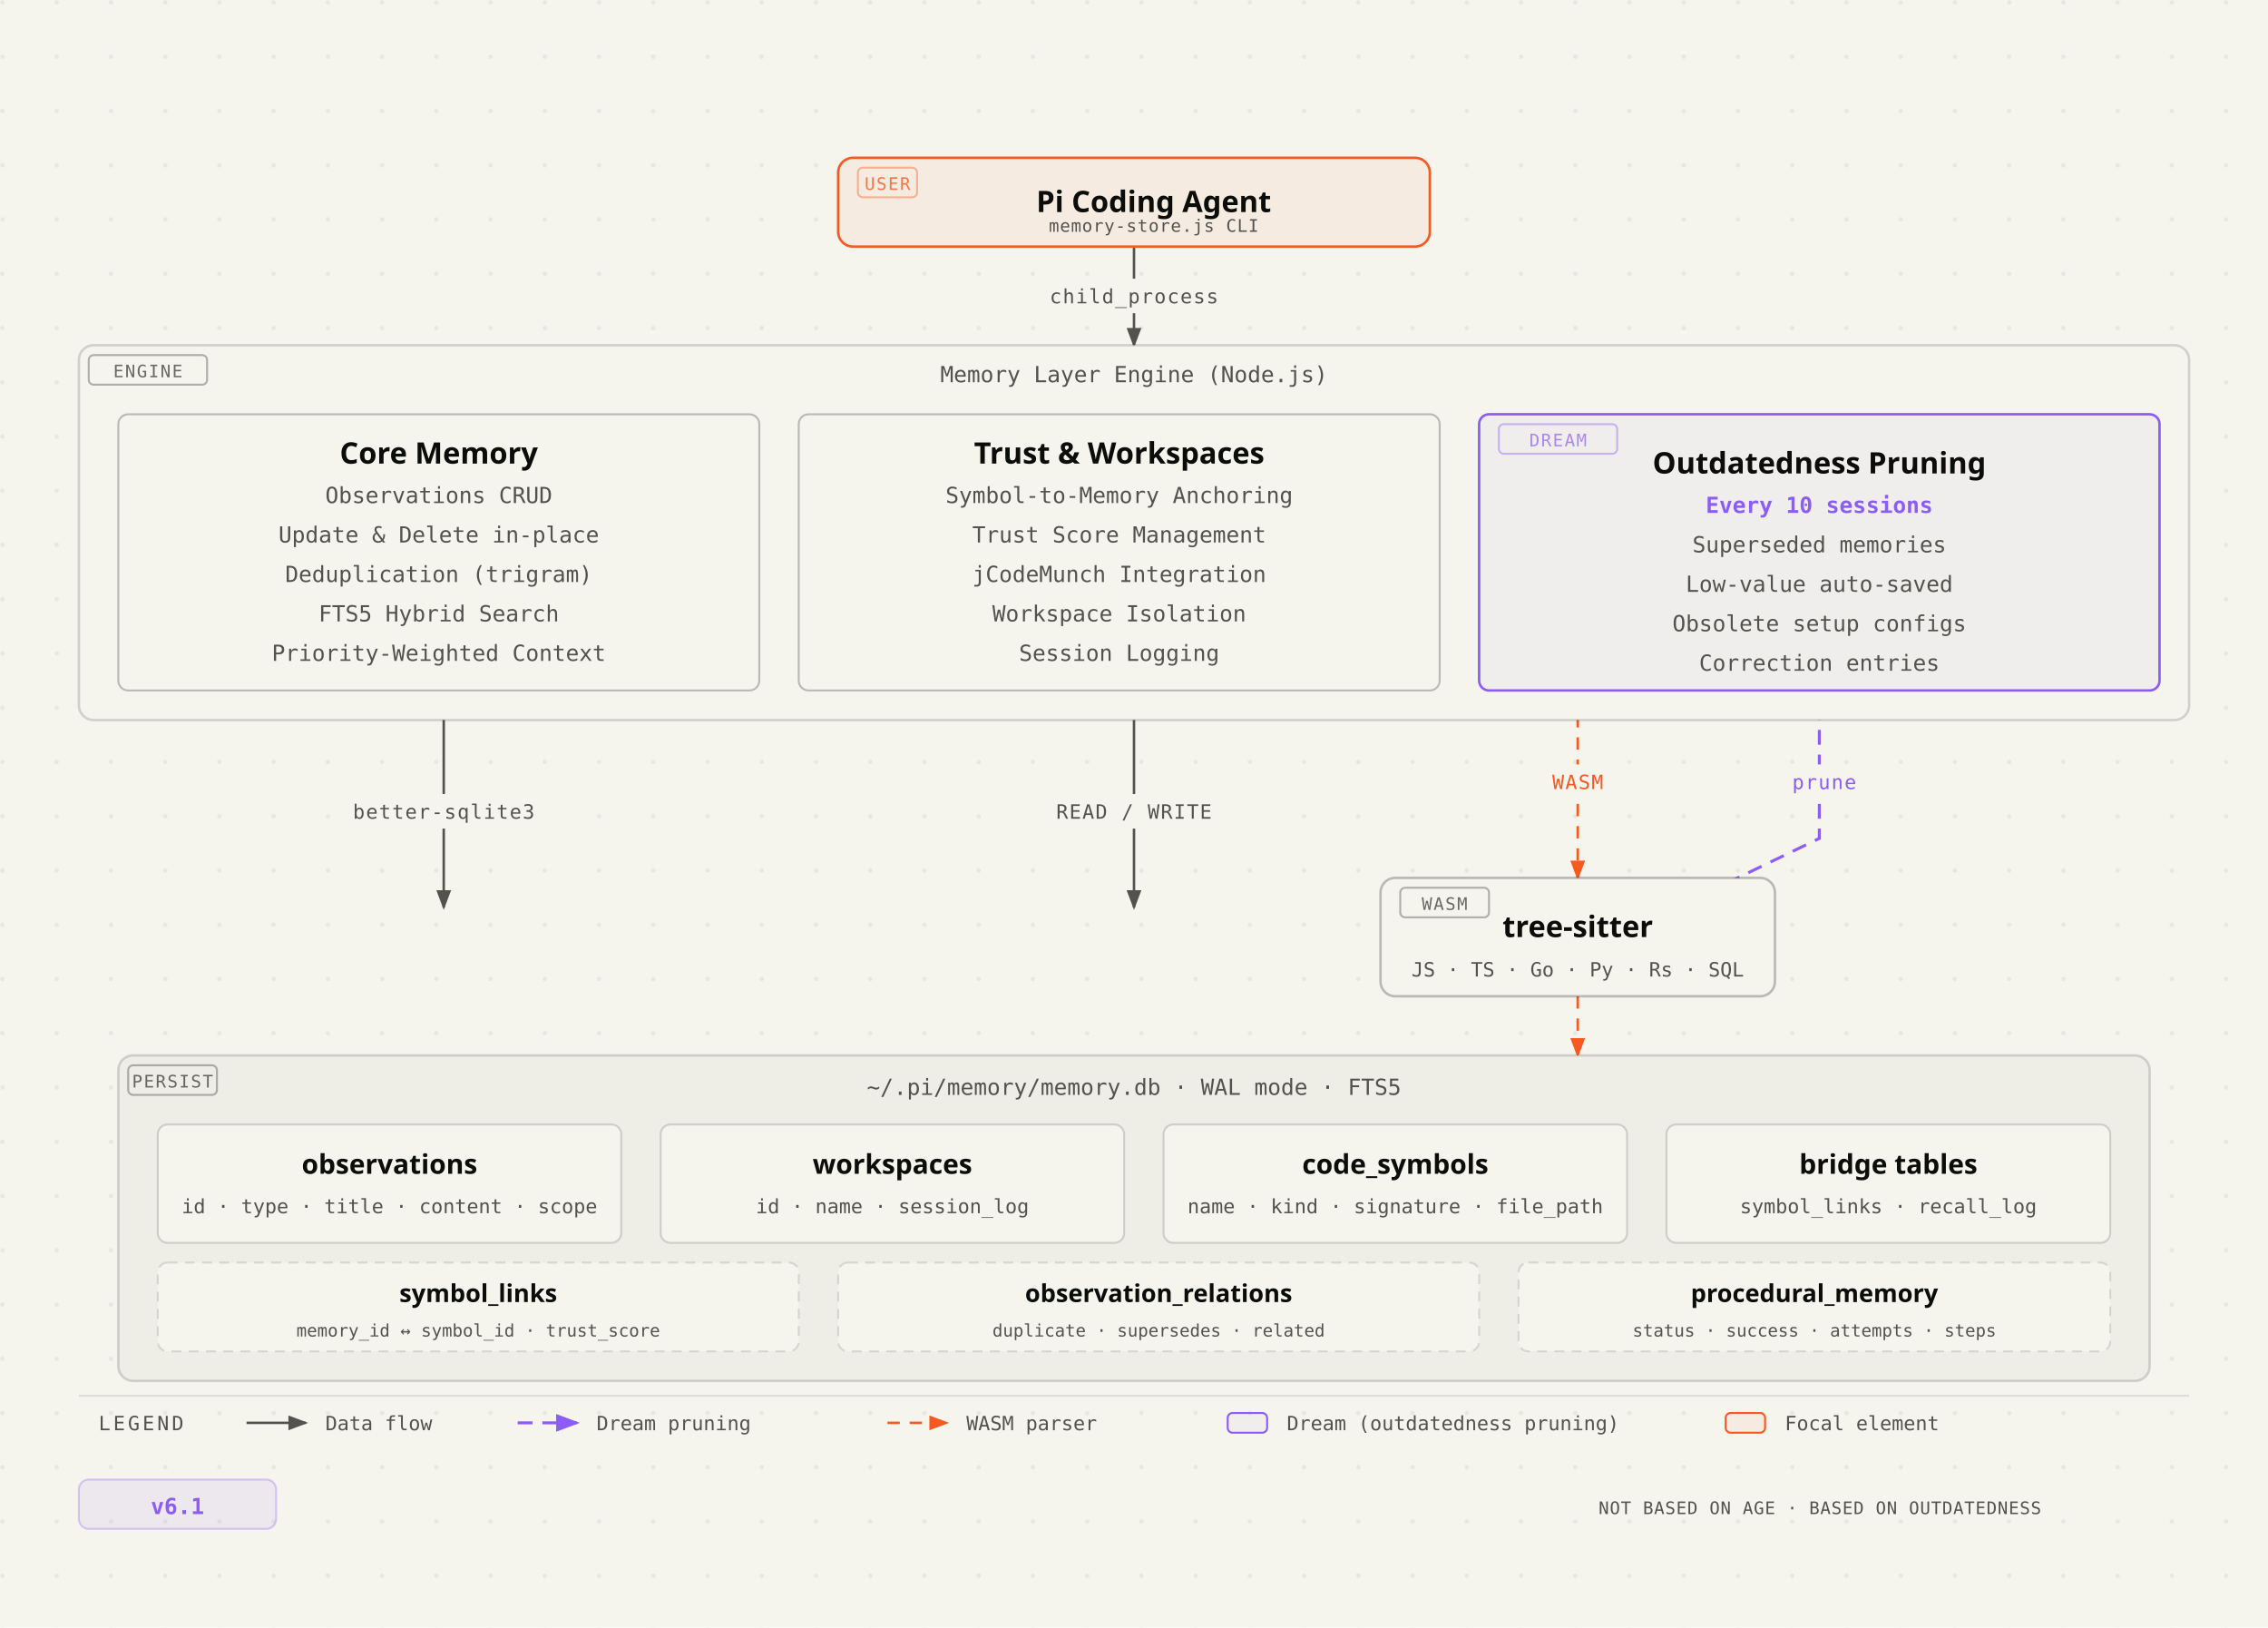
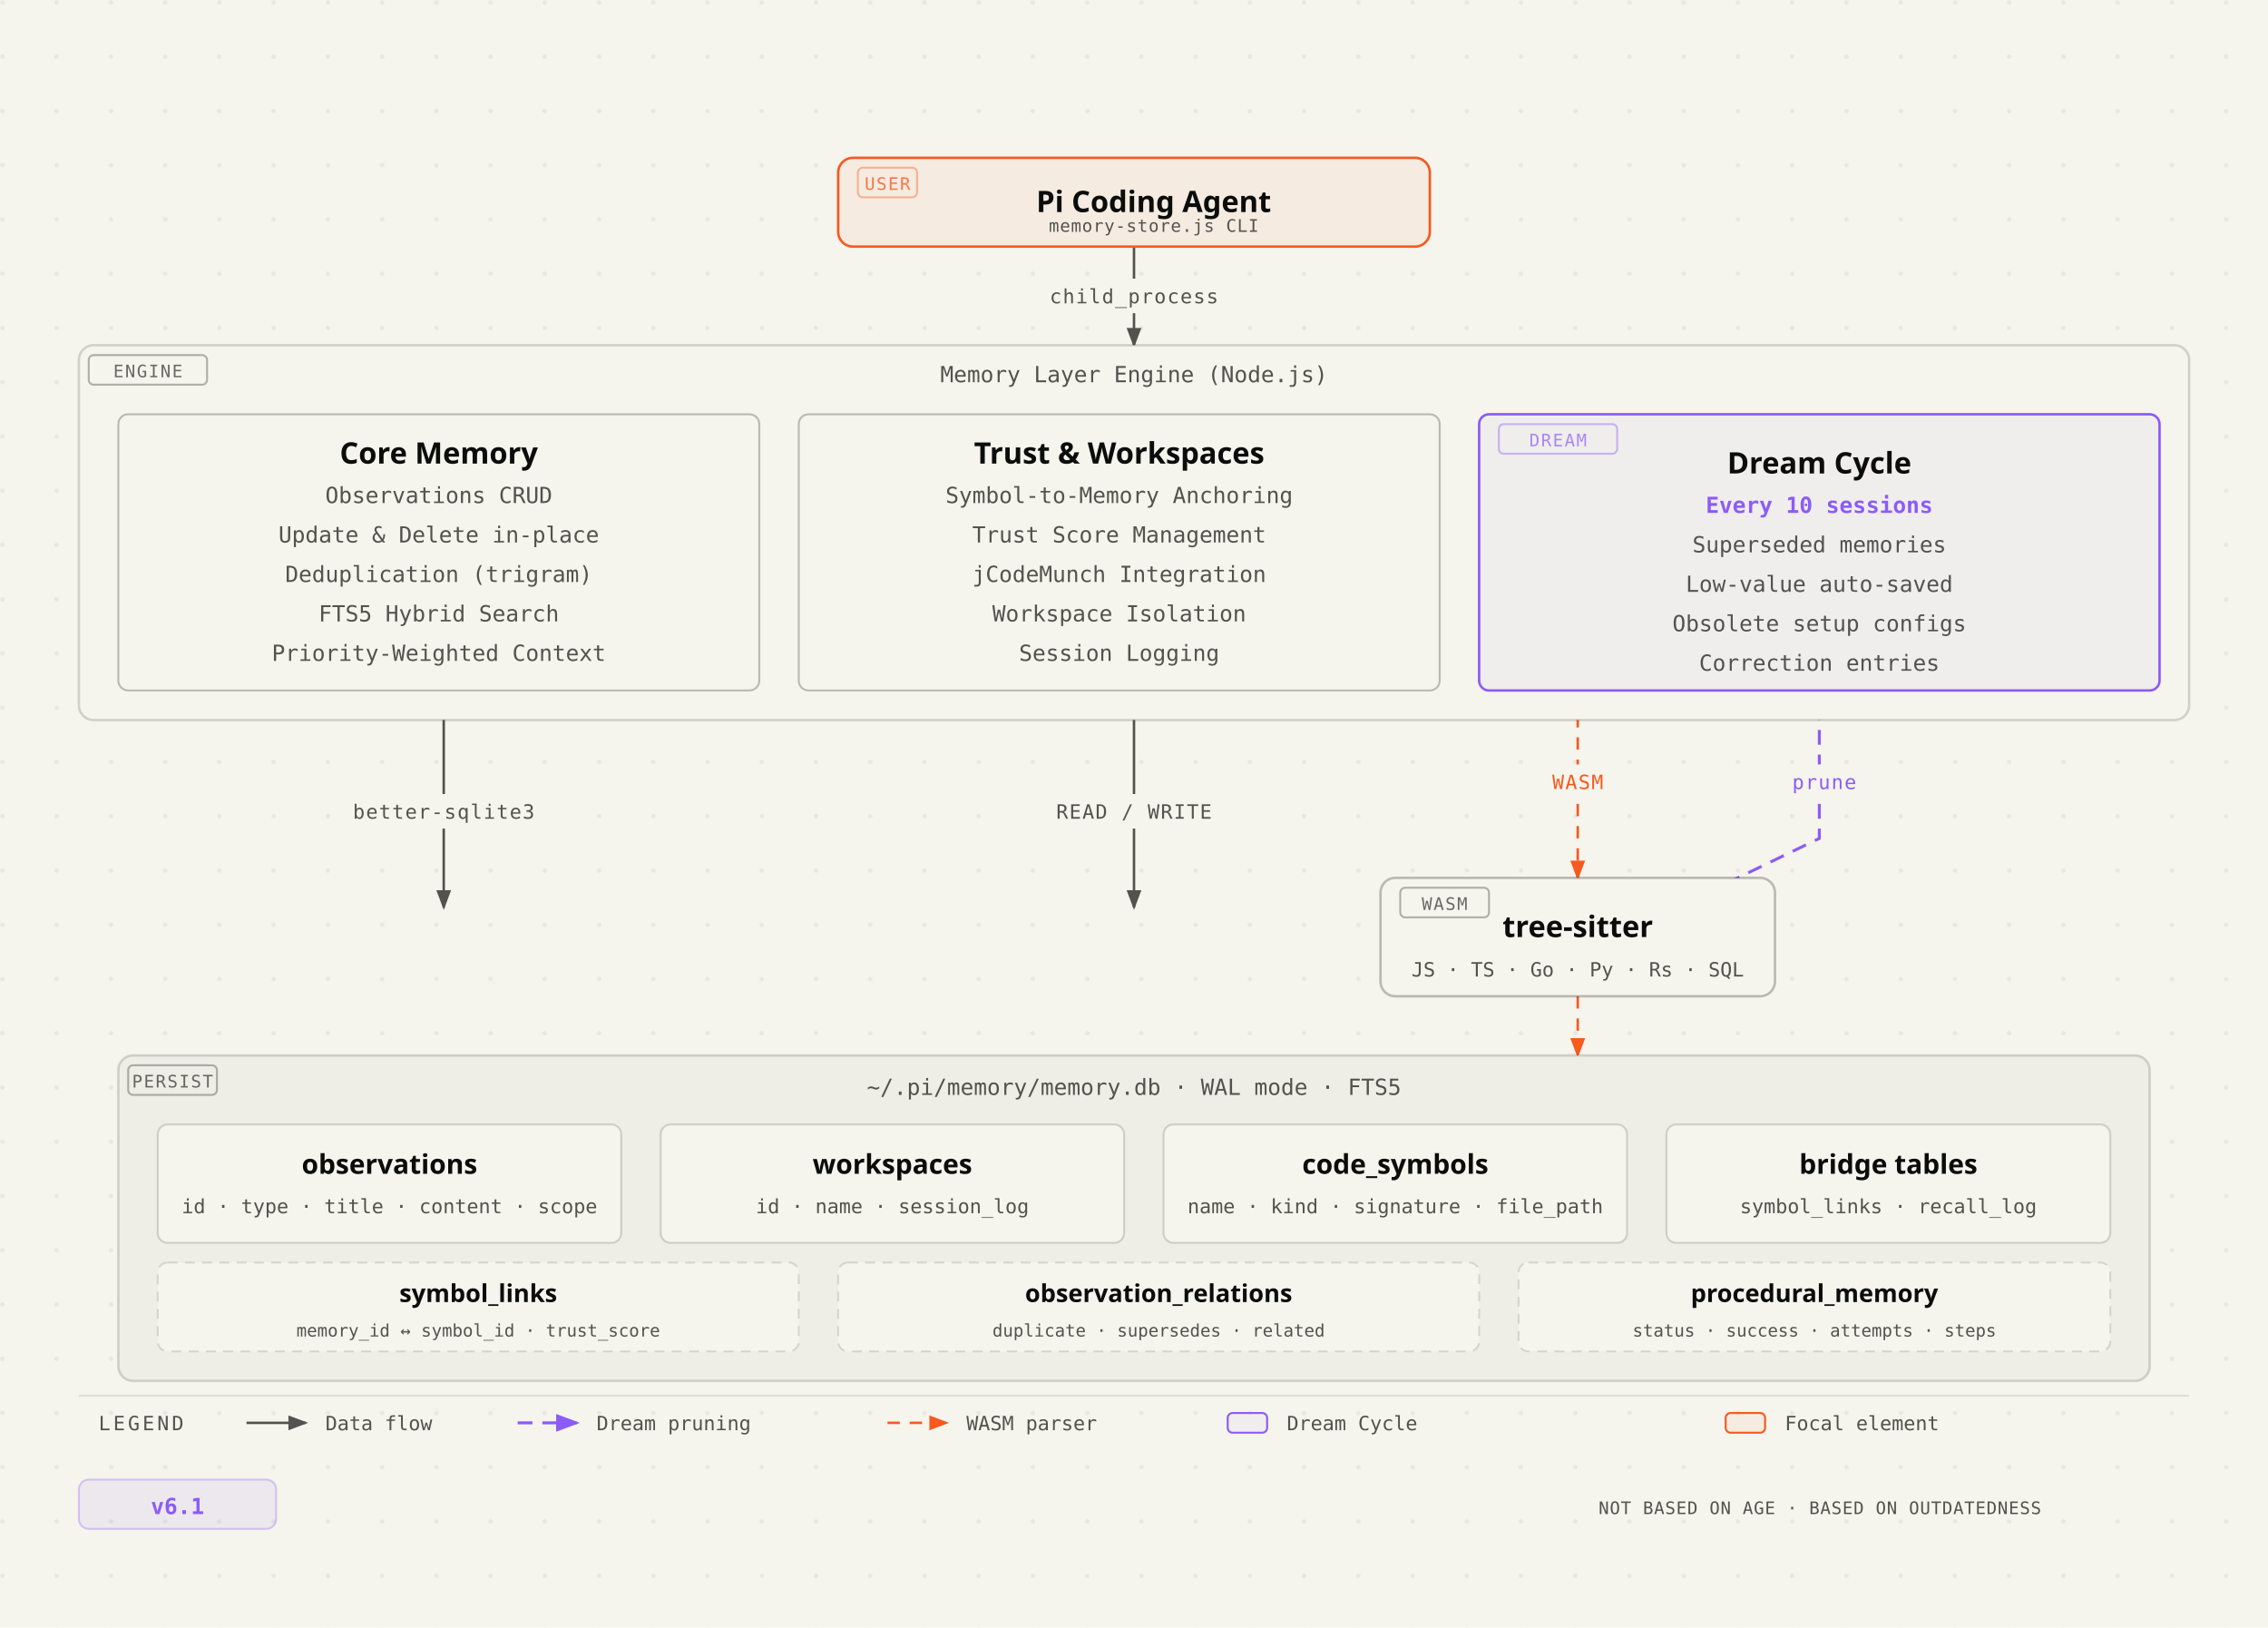
<svg xmlns="http://www.w3.org/2000/svg" viewBox="0 0 920 660" width="920" height="660">
  <defs>
    <pattern id="dots" width="22" height="22" patternUnits="userSpaceOnUse">
      <circle cx="1" cy="1" r="0.9" fill="rgba(11,13,11,0.10)" />
    </pattern>
    <marker id="arrow" markerWidth="8" markerHeight="6" refX="7" refY="3" orient="auto">
      <polygon points="0 0, 8 3, 0 6" fill="#52534e" />
    </marker>
    <marker id="arrow-accent" markerWidth="8" markerHeight="6" refX="7" refY="3" orient="auto">
      <polygon points="0 0, 8 3, 0 6" fill="#f7591f" />
    </marker>
    <marker id="arrow-dream" markerWidth="8" markerHeight="6" refX="7" refY="3" orient="auto">
      <polygon points="0 0, 8 3, 0 6" fill="#8b5cf6" />
    </marker>
    <marker id="arrow-link" markerWidth="8" markerHeight="6" refX="7" refY="3" orient="auto">
      <polygon points="0 0, 8 3, 0 6" fill="#1a70c7" />
    </marker>
  </defs>
  <rect width="920" height="660" fill="#f5f4ed" />
  <rect width="920" height="660" fill="url(#dots)" opacity="0.6" />
  <line x1="460" y1="100" x2="460" y2="140" stroke="#52534e" stroke-width="1" marker-end="url(#arrow)" />
  <rect x="408" y="113" width="104" height="14" rx="2" fill="#f5f4ed" />
  <text x="460" y="123" fill="#52534e" font-size="8" font-family="'Geist Mono', monospace" text-anchor="middle" letter-spacing="0.06em">child_process</text>
  <line x1="180" y1="290" x2="180" y2="368" stroke="#52534e" stroke-width="1" marker-end="url(#arrow)" />
  <rect x="136" y="322" width="88" height="14" rx="2" fill="#f5f4ed" />
  <text x="180" y="332" fill="#52534e" font-size="8" font-family="'Geist Mono', monospace" text-anchor="middle" letter-spacing="0.06em">better-sqlite3</text>
  <line x1="460" y1="290" x2="460" y2="368" stroke="#52534e" stroke-width="1" marker-end="url(#arrow)" />
  <rect x="408" y="322" width="104" height="14" rx="2" fill="#f5f4ed" />
  <text x="460" y="332" fill="#52534e" font-size="8" font-family="'Geist Mono', monospace" text-anchor="middle" letter-spacing="0.06em">READ / WRITE</text>
  <path d="M 738 276 L 738 340 L 680 368" stroke="#8b5cf6" stroke-width="1.2" fill="none" stroke-dasharray="6,4" marker-end="url(#arrow-dream)" />
  <rect x="710" y="310" width="60" height="14" rx="2" fill="#f5f4ed" />
  <text x="740" y="320" fill="#8b5cf6" font-size="8" font-family="'Geist Mono', monospace" text-anchor="middle" letter-spacing="0.06em">prune</text>
  <path d="M 640 290 L 640 356" stroke="#f7591f" stroke-width="1" fill="none" stroke-dasharray="5,4" marker-end="url(#arrow-accent)" />
  <rect x="596" y="310" width="88" height="14" rx="2" fill="#f5f4ed" />
  <text x="640" y="320" fill="#f7591f" font-size="8" font-family="'Geist Mono', monospace" text-anchor="middle" letter-spacing="0.06em">WASM</text>
  <line x1="640" y1="404" x2="640" y2="428" stroke="#f7591f" stroke-width="1" fill="none" stroke-dasharray="5,4" marker-end="url(#arrow-accent)" />
  <rect x="340" y="64" width="240" height="36" rx="6" fill="#f5f4ed" />
  <rect x="340" y="64" width="240" height="36" rx="6" fill="rgba(247,89,31,0.06)" stroke="#f7591f" stroke-width="1" />
  <rect x="348" y="68" width="24" height="12" rx="2" fill="transparent" stroke="rgba(247,89,31,0.40)" stroke-width="0.8" />
  <text x="360" y="77" fill="rgba(247,89,31,0.80)" font-size="7" font-family="'Geist Mono', monospace" text-anchor="middle" letter-spacing="0.08em">USER</text>
  <text x="468" y="86" fill="#0b0d0b" font-size="12" font-weight="600" font-family="'Geist', sans-serif" text-anchor="middle">Pi Coding Agent</text>
  <text x="468" y="94" fill="#52534e" font-size="7" font-family="'Geist Mono', monospace" text-anchor="middle" letter-spacing="0.04em">memory-store.js CLI</text>
  <rect x="32" y="140" width="856" height="152" rx="6" fill="#f5f4ed" />
  <rect x="32" y="140" width="856" height="152" rx="6" fill="none" stroke="rgba(11,13,11,0.15)" stroke-width="1" />
  <rect x="36" y="144" width="48" height="12" rx="2" fill="transparent" stroke="rgba(11,13,11,0.30)" stroke-width="0.8" />
  <text x="60" y="153" fill="rgba(11,13,11,0.60)" font-size="7" font-family="'Geist Mono', monospace" text-anchor="middle" letter-spacing="0.08em">ENGINE</text>
  <text x="460" y="155" fill="#52534e" font-size="9" font-family="'Geist Mono', monospace" text-anchor="middle">Memory Layer Engine (Node.js)</text>
  <rect x="48" y="168" width="260" height="112" rx="4" fill="#f5f4ed" />
  <rect x="48" y="168" width="260" height="112" rx="4" fill="none" stroke="rgba(11,13,11,0.25)" stroke-width="0.8" />
  <text x="178" y="188" fill="#0b0d0b" font-size="12" font-weight="600" font-family="'Geist', sans-serif" text-anchor="middle">Core Memory</text>
  <text x="178" y="204" fill="#52534e" font-size="9" font-family="'Geist Mono', monospace" text-anchor="middle">Observations CRUD</text>
  <text x="178" y="220" fill="#52534e" font-size="9" font-family="'Geist Mono', monospace" text-anchor="middle">Update &amp; Delete in-place</text>
  <text x="178" y="236" fill="#52534e" font-size="9" font-family="'Geist Mono', monospace" text-anchor="middle">Deduplication (trigram)</text>
  <text x="178" y="252" fill="#52534e" font-size="9" font-family="'Geist Mono', monospace" text-anchor="middle">FTS5 Hybrid Search</text>
  <text x="178" y="268" fill="#52534e" font-size="9" font-family="'Geist Mono', monospace" text-anchor="middle">Priority-Weighted Context</text>
  <rect x="324" y="168" width="260" height="112" rx="4" fill="#f5f4ed" />
  <rect x="324" y="168" width="260" height="112" rx="4" fill="none" stroke="rgba(11,13,11,0.25)" stroke-width="0.8" />
  <text x="454" y="188" fill="#0b0d0b" font-size="12" font-weight="600" font-family="'Geist', sans-serif" text-anchor="middle">Trust &amp; Workspaces</text>
  <text x="454" y="204" fill="#52534e" font-size="9" font-family="'Geist Mono', monospace" text-anchor="middle">Symbol-to-Memory Anchoring</text>
  <text x="454" y="220" fill="#52534e" font-size="9" font-family="'Geist Mono', monospace" text-anchor="middle">Trust Score Management</text>
  <text x="454" y="236" fill="#52534e" font-size="9" font-family="'Geist Mono', monospace" text-anchor="middle">jCodeMunch Integration</text>
  <text x="454" y="252" fill="#52534e" font-size="9" font-family="'Geist Mono', monospace" text-anchor="middle">Workspace Isolation</text>
  <text x="454" y="268" fill="#52534e" font-size="9" font-family="'Geist Mono', monospace" text-anchor="middle">Session Logging</text>
  <rect x="600" y="168" width="276" height="112" rx="4" fill="#f5f4ed" />
  <rect x="600" y="168" width="276" height="112" rx="4" fill="rgba(139,92,246,0.04)" stroke="#8b5cf6" stroke-width="1" />
  <rect x="608" y="172" width="48" height="12" rx="2" fill="transparent" stroke="rgba(139,92,246,0.40)" stroke-width="0.8" />
  <text x="632" y="181" fill="rgba(139,92,246,0.70)" font-size="7" font-family="'Geist Mono', monospace" text-anchor="middle" letter-spacing="0.08em">DREAM</text>
-   <text x="738" y="192" fill="#0b0d0b" font-size="12" font-weight="600" font-family="'Geist', sans-serif" text-anchor="middle">Outdatedness Pruning</text>
+   <text x="738" y="192" fill="#0b0d0b" font-size="12" font-weight="600" font-family="'Geist', sans-serif" text-anchor="middle">Dream Cycle</text>
  <text x="738" y="208" fill="#8b5cf6" font-size="9" font-family="'Geist Mono', monospace" font-weight="600" text-anchor="middle">Every 10 sessions</text>
  <text x="738" y="224" fill="#52534e" font-size="9" font-family="'Geist Mono', monospace" text-anchor="middle">Superseded memories</text>
  <text x="738" y="240" fill="#52534e" font-size="9" font-family="'Geist Mono', monospace" text-anchor="middle">Low-value auto-saved</text>
  <text x="738" y="256" fill="#52534e" font-size="9" font-family="'Geist Mono', monospace" text-anchor="middle">Obsolete setup configs</text>
  <text x="738" y="272" fill="#52534e" font-size="9" font-family="'Geist Mono', monospace" text-anchor="middle">Correction entries</text>
  <rect x="560" y="356" width="160" height="48" rx="6" fill="#f5f4ed" />
  <rect x="560" y="356" width="160" height="48" rx="6" fill="none" stroke="rgba(11,13,11,0.25)" stroke-width="1" />
  <rect x="568" y="360" width="36" height="12" rx="2" fill="transparent" stroke="rgba(11,13,11,0.30)" stroke-width="0.8" />
  <text x="586" y="369" fill="rgba(11,13,11,0.60)" font-size="7" font-family="'Geist Mono', monospace" text-anchor="middle" letter-spacing="0.08em">WASM</text>
  <text x="640" y="380" fill="#0b0d0b" font-size="12" font-weight="600" font-family="'Geist', sans-serif" text-anchor="middle">tree-sitter</text>
  <text x="640" y="396" fill="#52534e" font-size="8" font-family="'Geist Mono', monospace" text-anchor="middle">JS · TS · Go · Py · Rs · SQL</text>
  <rect x="48" y="428" width="824" height="132" rx="6" fill="#f5f4ed" />
  <rect x="48" y="428" width="824" height="132" rx="6" fill="rgba(11,13,11,0.03)" stroke="rgba(11,13,11,0.15)" stroke-width="1" />
  <rect x="52" y="432" width="36" height="12" rx="2" fill="transparent" stroke="rgba(11,13,11,0.30)" stroke-width="0.8" />
  <text x="70" y="441" fill="rgba(11,13,11,0.60)" font-size="7" font-family="'Geist Mono', monospace" text-anchor="middle" letter-spacing="0.08em">PERSIST</text>
  <text x="460" y="444" fill="#52534e" font-size="9" font-family="'Geist Mono', monospace" text-anchor="middle">~/.pi/memory/memory.db · WAL mode · FTS5</text>
  <rect x="64" y="456" width="188" height="48" rx="4" fill="#f5f4ed" />
  <rect x="64" y="456" width="188" height="48" rx="4" fill="none" stroke="rgba(11,13,11,0.15)" stroke-width="0.8" />
  <text x="158" y="476" fill="#0b0d0b" font-size="11" font-weight="600" font-family="'Geist', sans-serif" text-anchor="middle">observations</text>
  <text x="158" y="492" fill="#52534e" font-size="8" font-family="'Geist Mono', monospace" text-anchor="middle">id · type · title · content · scope</text>
  <rect x="268" y="456" width="188" height="48" rx="4" fill="#f5f4ed" />
  <rect x="268" y="456" width="188" height="48" rx="4" fill="none" stroke="rgba(11,13,11,0.15)" stroke-width="0.8" />
  <text x="362" y="476" fill="#0b0d0b" font-size="11" font-weight="600" font-family="'Geist', sans-serif" text-anchor="middle">workspaces</text>
  <text x="362" y="492" fill="#52534e" font-size="8" font-family="'Geist Mono', monospace" text-anchor="middle">id · name · session_log</text>
  <rect x="472" y="456" width="188" height="48" rx="4" fill="#f5f4ed" />
  <rect x="472" y="456" width="188" height="48" rx="4" fill="none" stroke="rgba(11,13,11,0.15)" stroke-width="0.8" />
  <text x="566" y="476" fill="#0b0d0b" font-size="11" font-weight="600" font-family="'Geist', sans-serif" text-anchor="middle">code_symbols</text>
  <text x="566" y="492" fill="#52534e" font-size="8" font-family="'Geist Mono', monospace" text-anchor="middle">name · kind · signature · file_path</text>
  <rect x="676" y="456" width="180" height="48" rx="4" fill="#f5f4ed" />
  <rect x="676" y="456" width="180" height="48" rx="4" fill="none" stroke="rgba(11,13,11,0.15)" stroke-width="0.8" />
  <text x="766" y="476" fill="#0b0d0b" font-size="11" font-weight="600" font-family="'Geist', sans-serif" text-anchor="middle">bridge tables</text>
  <text x="766" y="492" fill="#52534e" font-size="8" font-family="'Geist Mono', monospace" text-anchor="middle">symbol_links · recall_log</text>
  <rect x="64" y="512" width="260" height="36" rx="4" fill="#f5f4ed" />
  <rect x="64" y="512" width="260" height="36" rx="4" fill="none" stroke="rgba(11,13,11,0.12)" stroke-width="0.8" stroke-dasharray="4,3" />
  <text x="194" y="528" fill="#0b0d0b" font-size="10" font-weight="600" font-family="'Geist', sans-serif" text-anchor="middle">symbol_links</text>
  <text x="194" y="542" fill="#52534e" font-size="7" font-family="'Geist Mono', monospace" text-anchor="middle">memory_id ↔ symbol_id · trust_score</text>
  <rect x="340" y="512" width="260" height="36" rx="4" fill="#f5f4ed" />
  <rect x="340" y="512" width="260" height="36" rx="4" fill="none" stroke="rgba(11,13,11,0.12)" stroke-width="0.8" stroke-dasharray="4,3" />
  <text x="470" y="528" fill="#0b0d0b" font-size="10" font-weight="600" font-family="'Geist', sans-serif" text-anchor="middle">observation_relations</text>
  <text x="470" y="542" fill="#52534e" font-size="7" font-family="'Geist Mono', monospace" text-anchor="middle">duplicate · supersedes · related</text>
  <rect x="616" y="512" width="240" height="36" rx="4" fill="#f5f4ed" />
  <rect x="616" y="512" width="240" height="36" rx="4" fill="none" stroke="rgba(11,13,11,0.12)" stroke-width="0.8" stroke-dasharray="4,3" />
  <text x="736" y="528" fill="#0b0d0b" font-size="10" font-weight="600" font-family="'Geist', sans-serif" text-anchor="middle">procedural_memory</text>
  <text x="736" y="542" fill="#52534e" font-size="7" font-family="'Geist Mono', monospace" text-anchor="middle">status · success · attempts · steps</text>
  <line x1="32" y1="566" x2="888" y2="566" stroke="rgba(11,13,11,0.10)" stroke-width="0.8" />
  <text x="40" y="580" fill="#52534e" font-size="8" font-family="'Geist Mono', monospace" letter-spacing="0.14em">LEGEND</text>
  <line x1="100" y1="577" x2="124" y2="577" stroke="#52534e" stroke-width="1" marker-end="url(#arrow)" />
  <text x="132" y="580" fill="#52534e" font-size="8" font-family="'Geist Mono', monospace">Data flow</text>
  <line x1="210" y1="577" x2="234" y2="577" stroke="#8b5cf6" stroke-width="1.2" stroke-dasharray="6,4" marker-end="url(#arrow-dream)" />
  <text x="242" y="580" fill="#52534e" font-size="8" font-family="'Geist Mono', monospace">Dream pruning</text>
  <line x1="360" y1="577" x2="384" y2="577" stroke="#f7591f" stroke-width="1" stroke-dasharray="5,4" marker-end="url(#arrow-accent)" />
  <text x="392" y="580" fill="#52534e" font-size="8" font-family="'Geist Mono', monospace">WASM parser</text>
  <rect x="498" y="573" width="16" height="8" rx="2" fill="rgba(139,92,246,0.04)" stroke="#8b5cf6" stroke-width="0.8" />
-   <text x="522" y="580" fill="#52534e" font-size="8" font-family="'Geist Mono', monospace">Dream (outdatedness pruning)</text>
+   <text x="522" y="580" fill="#52534e" font-size="8" font-family="'Geist Mono', monospace">Dream Cycle</text>
  <rect x="700" y="573" width="16" height="8" rx="2" fill="rgba(247,89,31,0.06)" stroke="#f7591f" stroke-width="0.8" />
  <text x="724" y="580" fill="#52534e" font-size="8" font-family="'Geist Mono', monospace">Focal element</text>
  <rect x="32" y="600" width="80" height="20" rx="4" fill="rgba(139,92,246,0.08)" stroke="rgba(139,92,246,0.30)" stroke-width="0.8" />
  <text x="72" y="614" fill="#8b5cf6" font-size="9" font-weight="600" font-family="'Geist Mono', monospace" text-anchor="middle">v6.1</text>
  <text x="828" y="614" fill="#52534e" font-size="7" font-family="'Geist Mono', monospace" text-anchor="end" letter-spacing="0.04em">NOT BASED ON AGE · BASED ON OUTDATEDNESS</text>
</svg>
